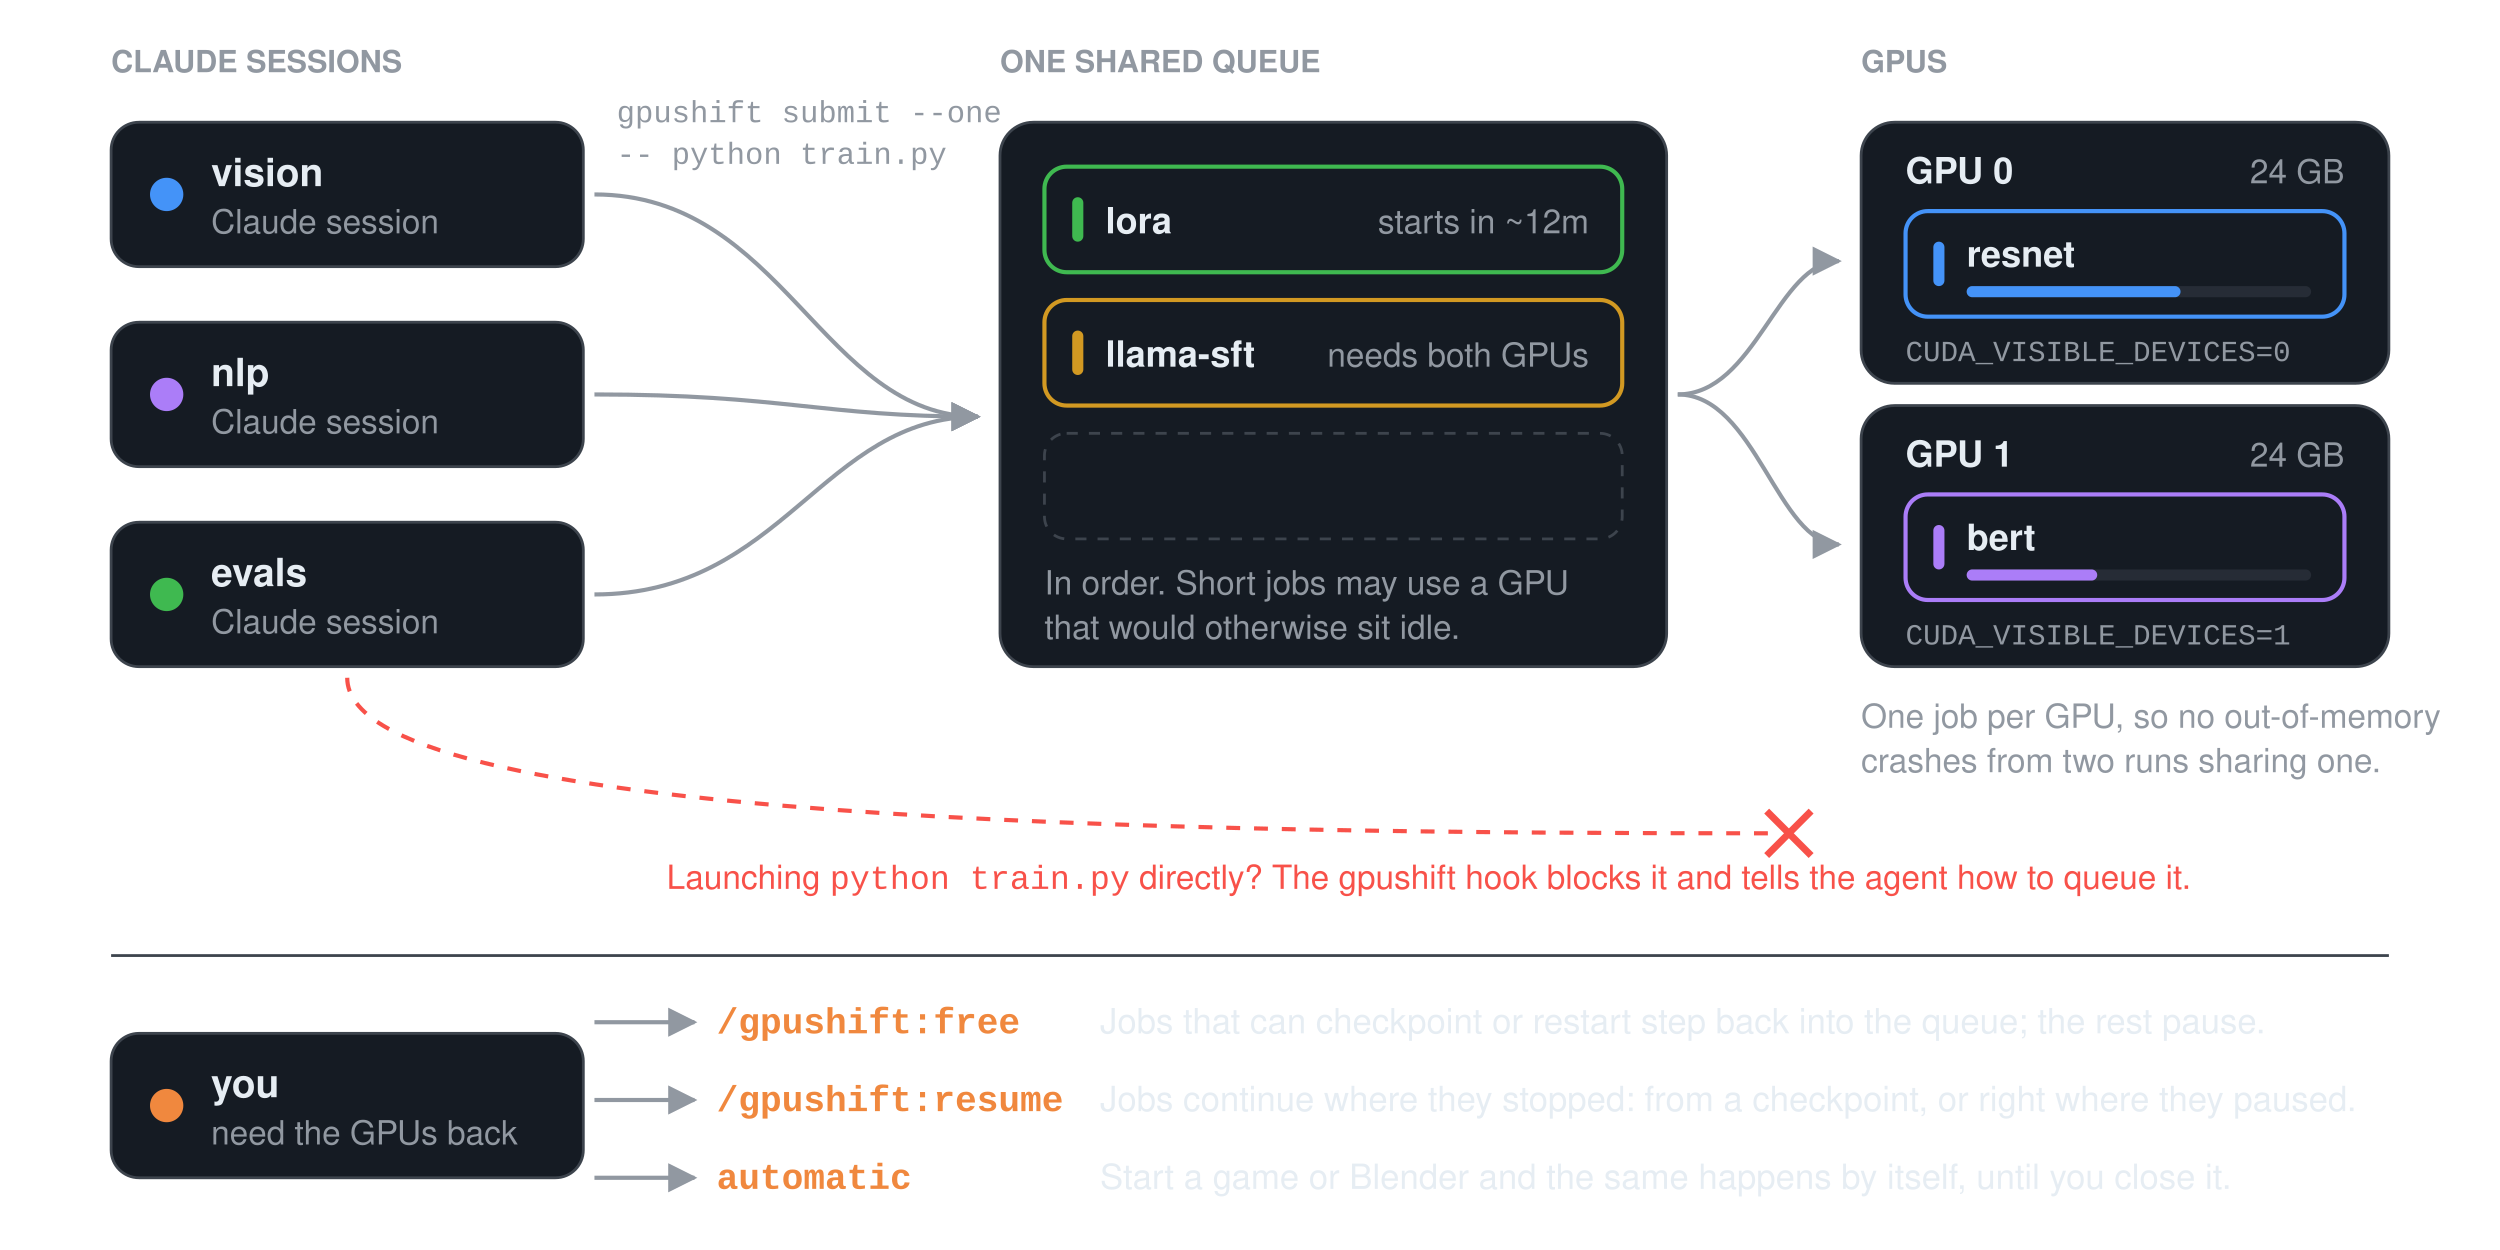
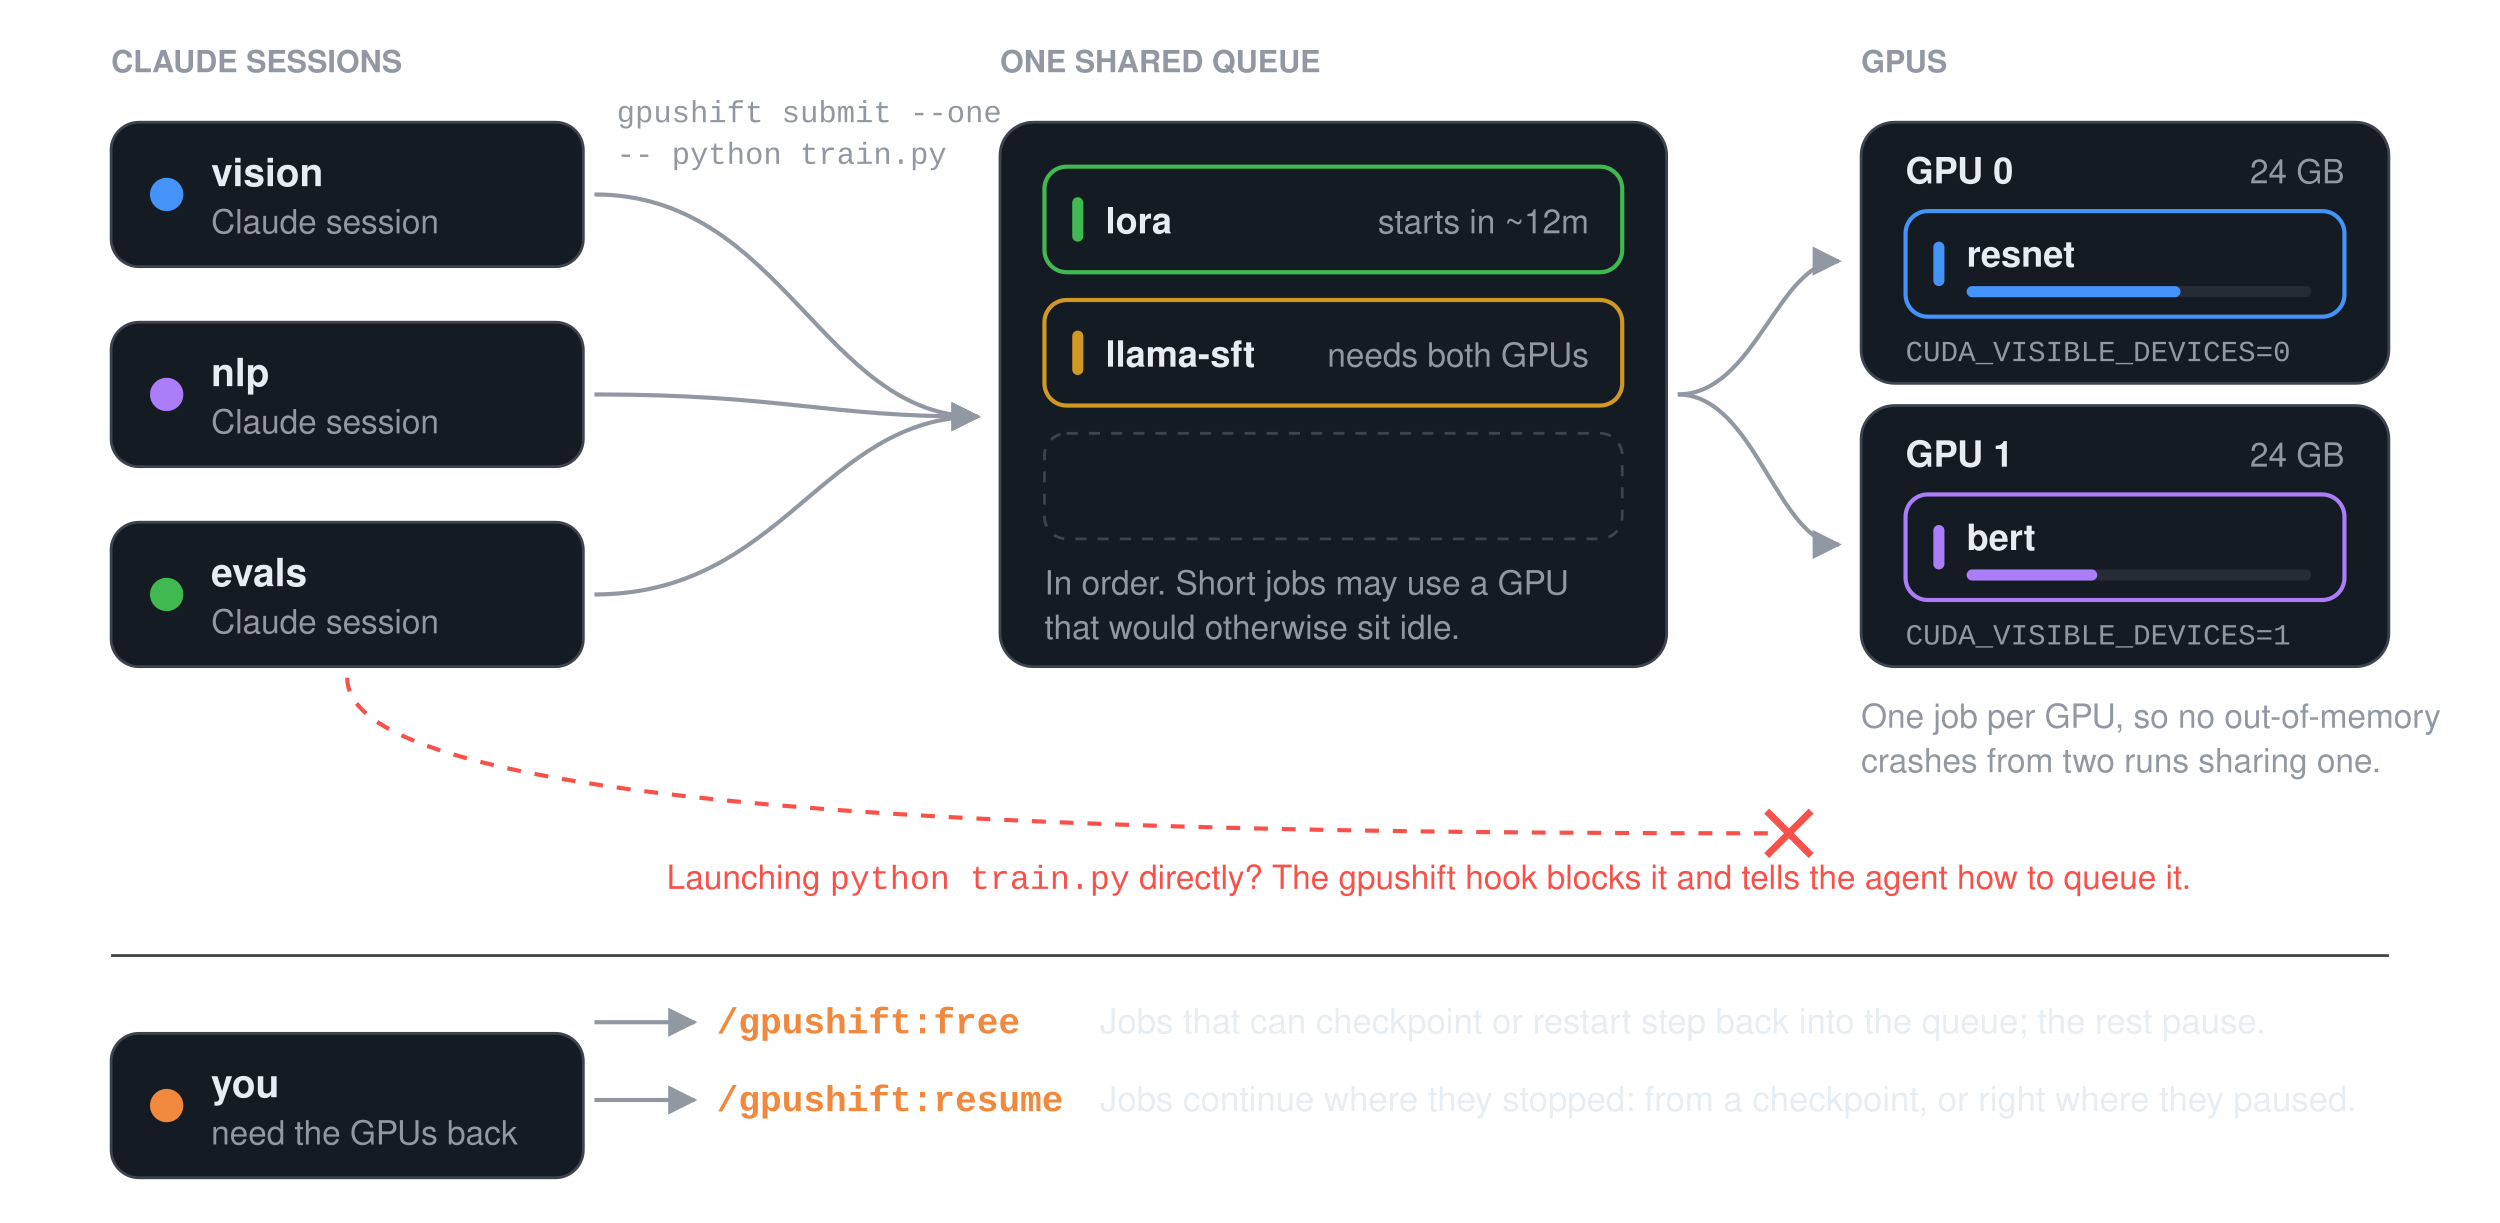
- <svg xmlns="http://www.w3.org/2000/svg" width="900" height="450" viewBox="0 0 900 450" font-family="-apple-system, BlinkMacSystemFont, 'Segoe UI', Helvetica, Arial, sans-serif" role="img" aria-label="Claude sessions submit GPU jobs to one gpushift queue, which starts each job when a GPU is free. A hook blocks direct launches. /gpushift:free makes jobs checkpoint and step aside; /gpushift:resume continues them.">
+ <svg xmlns="http://www.w3.org/2000/svg" width="900" height="440" viewBox="0 0 900 440" font-family="-apple-system, BlinkMacSystemFont, 'Segoe UI', Helvetica, Arial, sans-serif" role="img" aria-label="Claude sessions submit GPU jobs to one gpushift queue, which starts each job when a GPU is free. A hook blocks direct launches. /gpushift:free makes jobs checkpoint and step aside; /gpushift:resume continues them.">
  <defs>
    <marker id="arr" viewBox="0 0 10 10" refX="9" refY="5" markerWidth="7" markerHeight="7" orient="auto">
      <path d="M0,0 L10,5 L0,10 z" fill="#9198a1" />
    </marker>
  </defs>
  <text x="40" y="26" font-size="11" fill="#9198a1" font-weight="600">CLAUDE SESSIONS</text>
  <text x="360" y="26" font-size="11" fill="#9198a1" font-weight="600">ONE SHARED QUEUE</text>
  <text x="670" y="26" font-size="11" fill="#9198a1" font-weight="600">GPUS</text>
  <rect x="40" y="44" width="170" height="52" rx="10" fill="#151b23" stroke="#3d444d" stroke-width="1" />
  <circle cx="60" cy="70" r="6" fill="#4493f8" />
  <text x="76" y="67" font-size="14" fill="#e6edf3" font-weight="600">vision</text>
  <text x="76" y="84" font-size="12" fill="#9198a1">Claude session</text>
  <path d="M214,70 C282,70 296,150 352,150" fill="none" stroke="#9198a1" stroke-width="1.5" marker-end="url(#arr)" />
  <rect x="40" y="116" width="170" height="52" rx="10" fill="#151b23" stroke="#3d444d" stroke-width="1" />
  <circle cx="60" cy="142" r="6" fill="#ab7df8" />
  <text x="76" y="139" font-size="14" fill="#e6edf3" font-weight="600">nlp</text>
  <text x="76" y="156" font-size="12" fill="#9198a1">Claude session</text>
  <path d="M214,142 C282,142 296,150 352,150" fill="none" stroke="#9198a1" stroke-width="1.5" marker-end="url(#arr)" />
  <rect x="40" y="188" width="170" height="52" rx="10" fill="#151b23" stroke="#3d444d" stroke-width="1" />
  <circle cx="60" cy="214" r="6" fill="#3fb950" />
  <text x="76" y="211" font-size="14" fill="#e6edf3" font-weight="600">evals</text>
  <text x="76" y="228" font-size="12" fill="#9198a1">Claude session</text>
  <path d="M214,214 C282,214 296,150 352,150" fill="none" stroke="#9198a1" stroke-width="1.5" marker-end="url(#arr)" />
  <text x="222" y="44" font-size="11" fill="#9198a1" font-family="ui-monospace, SFMono-Regular, Consolas, 'Liberation Mono', monospace">gpushift submit --one</text>
  <text x="222" y="59" font-size="11" fill="#9198a1" font-family="ui-monospace, SFMono-Regular, Consolas, 'Liberation Mono', monospace">-- python train.py</text>
  <rect x="360" y="44" width="240" height="196" rx="12" fill="#151b23" stroke="#3d444d" stroke-width="1" />
  <rect x="376" y="60" width="208" height="38" rx="8" fill="none" stroke="#3fb950" stroke-width="1.5" />
  <rect x="386" y="71" width="4" height="16" rx="2" fill="#3fb950" />
  <text x="398" y="84" font-size="13" fill="#e6edf3" font-weight="600">lora</text>
  <text x="572" y="84" font-size="12" fill="#9198a1" text-anchor="end">starts in ~12m</text>
  <rect x="376" y="108" width="208" height="38" rx="8" fill="none" stroke="#d29922" stroke-width="1.5" />
  <rect x="386" y="119" width="4" height="16" rx="2" fill="#d29922" />
  <text x="398" y="132" font-size="13" fill="#e6edf3" font-weight="600">llama-sft</text>
  <text x="572" y="132" font-size="12" fill="#9198a1" text-anchor="end">needs both GPUs</text>
  <rect x="376" y="156" width="208" height="38" rx="8" fill="none" stroke="#3d444d" stroke-width="1" stroke-dasharray="4 4" />
  <text x="376" y="214" font-size="12" fill="#9198a1">In order. Short jobs may use a GPU</text>
  <text x="376" y="230" font-size="12" fill="#9198a1">that would otherwise sit idle.</text>
  <path d="M604,142 C632,142 640,94 662,94" fill="none" stroke="#9198a1" stroke-width="1.5" marker-end="url(#arr)" />
  <path d="M604,142 C632,142 640,196 662,196" fill="none" stroke="#9198a1" stroke-width="1.5" marker-end="url(#arr)" />
  <rect x="670" y="44" width="190" height="94" rx="12" fill="#151b23" stroke="#3d444d" stroke-width="1" />
  <text x="686" y="66" font-size="13" fill="#e6edf3" font-weight="600">GPU 0</text>
  <text x="844" y="66" font-size="12" fill="#9198a1" text-anchor="end">24 GB</text>
  <rect x="686" y="76" width="158" height="38" rx="8" fill="none" stroke="#4493f8" stroke-width="1.5" />
  <rect x="696" y="87" width="4" height="16" rx="2" fill="#4493f8" />
  <text x="708" y="96" font-size="13" fill="#e6edf3" font-weight="600">resnet</text>
  <rect x="708" y="103" width="124" height="4" rx="2" fill="#262c36" />
  <rect x="708" y="103" width="77" height="4" rx="2" fill="#4493f8" />
  <text x="686" y="130" font-size="10.5" fill="#9198a1" font-family="ui-monospace, SFMono-Regular, Consolas, 'Liberation Mono', monospace">CUDA_VISIBLE_DEVICES=0</text>
  <rect x="670" y="146" width="190" height="94" rx="12" fill="#151b23" stroke="#3d444d" stroke-width="1" />
  <text x="686" y="168" font-size="13" fill="#e6edf3" font-weight="600">GPU 1</text>
  <text x="844" y="168" font-size="12" fill="#9198a1" text-anchor="end">24 GB</text>
  <rect x="686" y="178" width="158" height="38" rx="8" fill="none" stroke="#ab7df8" stroke-width="1.5" />
  <rect x="696" y="189" width="4" height="16" rx="2" fill="#ab7df8" />
  <text x="708" y="198" font-size="13" fill="#e6edf3" font-weight="600">bert</text>
  <rect x="708" y="205" width="124" height="4" rx="2" fill="#262c36" />
  <rect x="708" y="205" width="47" height="4" rx="2" fill="#ab7df8" />
  <text x="686" y="232" font-size="10.5" fill="#9198a1" font-family="ui-monospace, SFMono-Regular, Consolas, 'Liberation Mono', monospace">CUDA_VISIBLE_DEVICES=1</text>
  <text x="670" y="262" font-size="12" fill="#9198a1">One job per GPU, so no out-of-memory</text>
  <text x="670" y="278" font-size="12" fill="#9198a1">crashes from two runs sharing one.</text>
  <path d="M125,244 C125,296 420,300 640,300" fill="none" stroke="#f85149" stroke-width="1.5" stroke-dasharray="5 5" />
  <g stroke="#f85149" stroke-width="2.5">
    <line x1="636" y1="292" x2="652" y2="308" />
    <line x1="652" y1="292" x2="636" y2="308" />
  </g>
  <text x="240" y="320" font-size="12" fill="#f85149">Launching <tspan font-family="ui-monospace, SFMono-Regular, Consolas, 'Liberation Mono', monospace">python train.py</tspan> directly? The gpushift hook blocks it and tells the agent how to queue it.</text>
  <line x1="40" y1="344" x2="860" y2="344" stroke="#3d444d" />
  <rect x="40" y="372" width="170" height="52" rx="10" fill="#151b23" stroke="#3d444d" stroke-width="1" />
  <circle cx="60" cy="398" r="6" fill="#f0883e" />
  <text x="76" y="395" font-size="14" fill="#e6edf3" font-weight="600">you</text>
  <text x="76" y="412" font-size="12" fill="#9198a1">need the GPUs back</text>
  <path d="M214,368 L250,368" fill="none" stroke="#9198a1" stroke-width="1.5" marker-end="url(#arr)" />
  <text x="258" y="372" font-size="13" fill="#f0883e" font-weight="600" font-family="ui-monospace, SFMono-Regular, Consolas, 'Liberation Mono', monospace">/gpushift:free</text>
  <text x="396" y="372" font-size="12.5" fill="#e6edf3">Jobs that can checkpoint or restart step back into the queue; the rest pause.</text>
  <path d="M214,396 L250,396" fill="none" stroke="#9198a1" stroke-width="1.5" marker-end="url(#arr)" />
  <text x="258" y="400" font-size="13" fill="#f0883e" font-weight="600" font-family="ui-monospace, SFMono-Regular, Consolas, 'Liberation Mono', monospace">/gpushift:resume</text>
  <text x="396" y="400" font-size="12.5" fill="#e6edf3">Jobs continue where they stopped: from a checkpoint, or right where they paused.</text>
-   <path d="M214,424 L250,424" fill="none" stroke="#9198a1" stroke-width="1.5" marker-end="url(#arr)" />
-   <text x="258" y="428" font-size="13" fill="#f0883e" font-weight="600" font-family="ui-monospace, SFMono-Regular, Consolas, 'Liberation Mono', monospace">automatic</text>
-   <text x="396" y="428" font-size="12.5" fill="#e6edf3">Start a game or Blender and the same happens by itself, until you close it.</text>
</svg>
